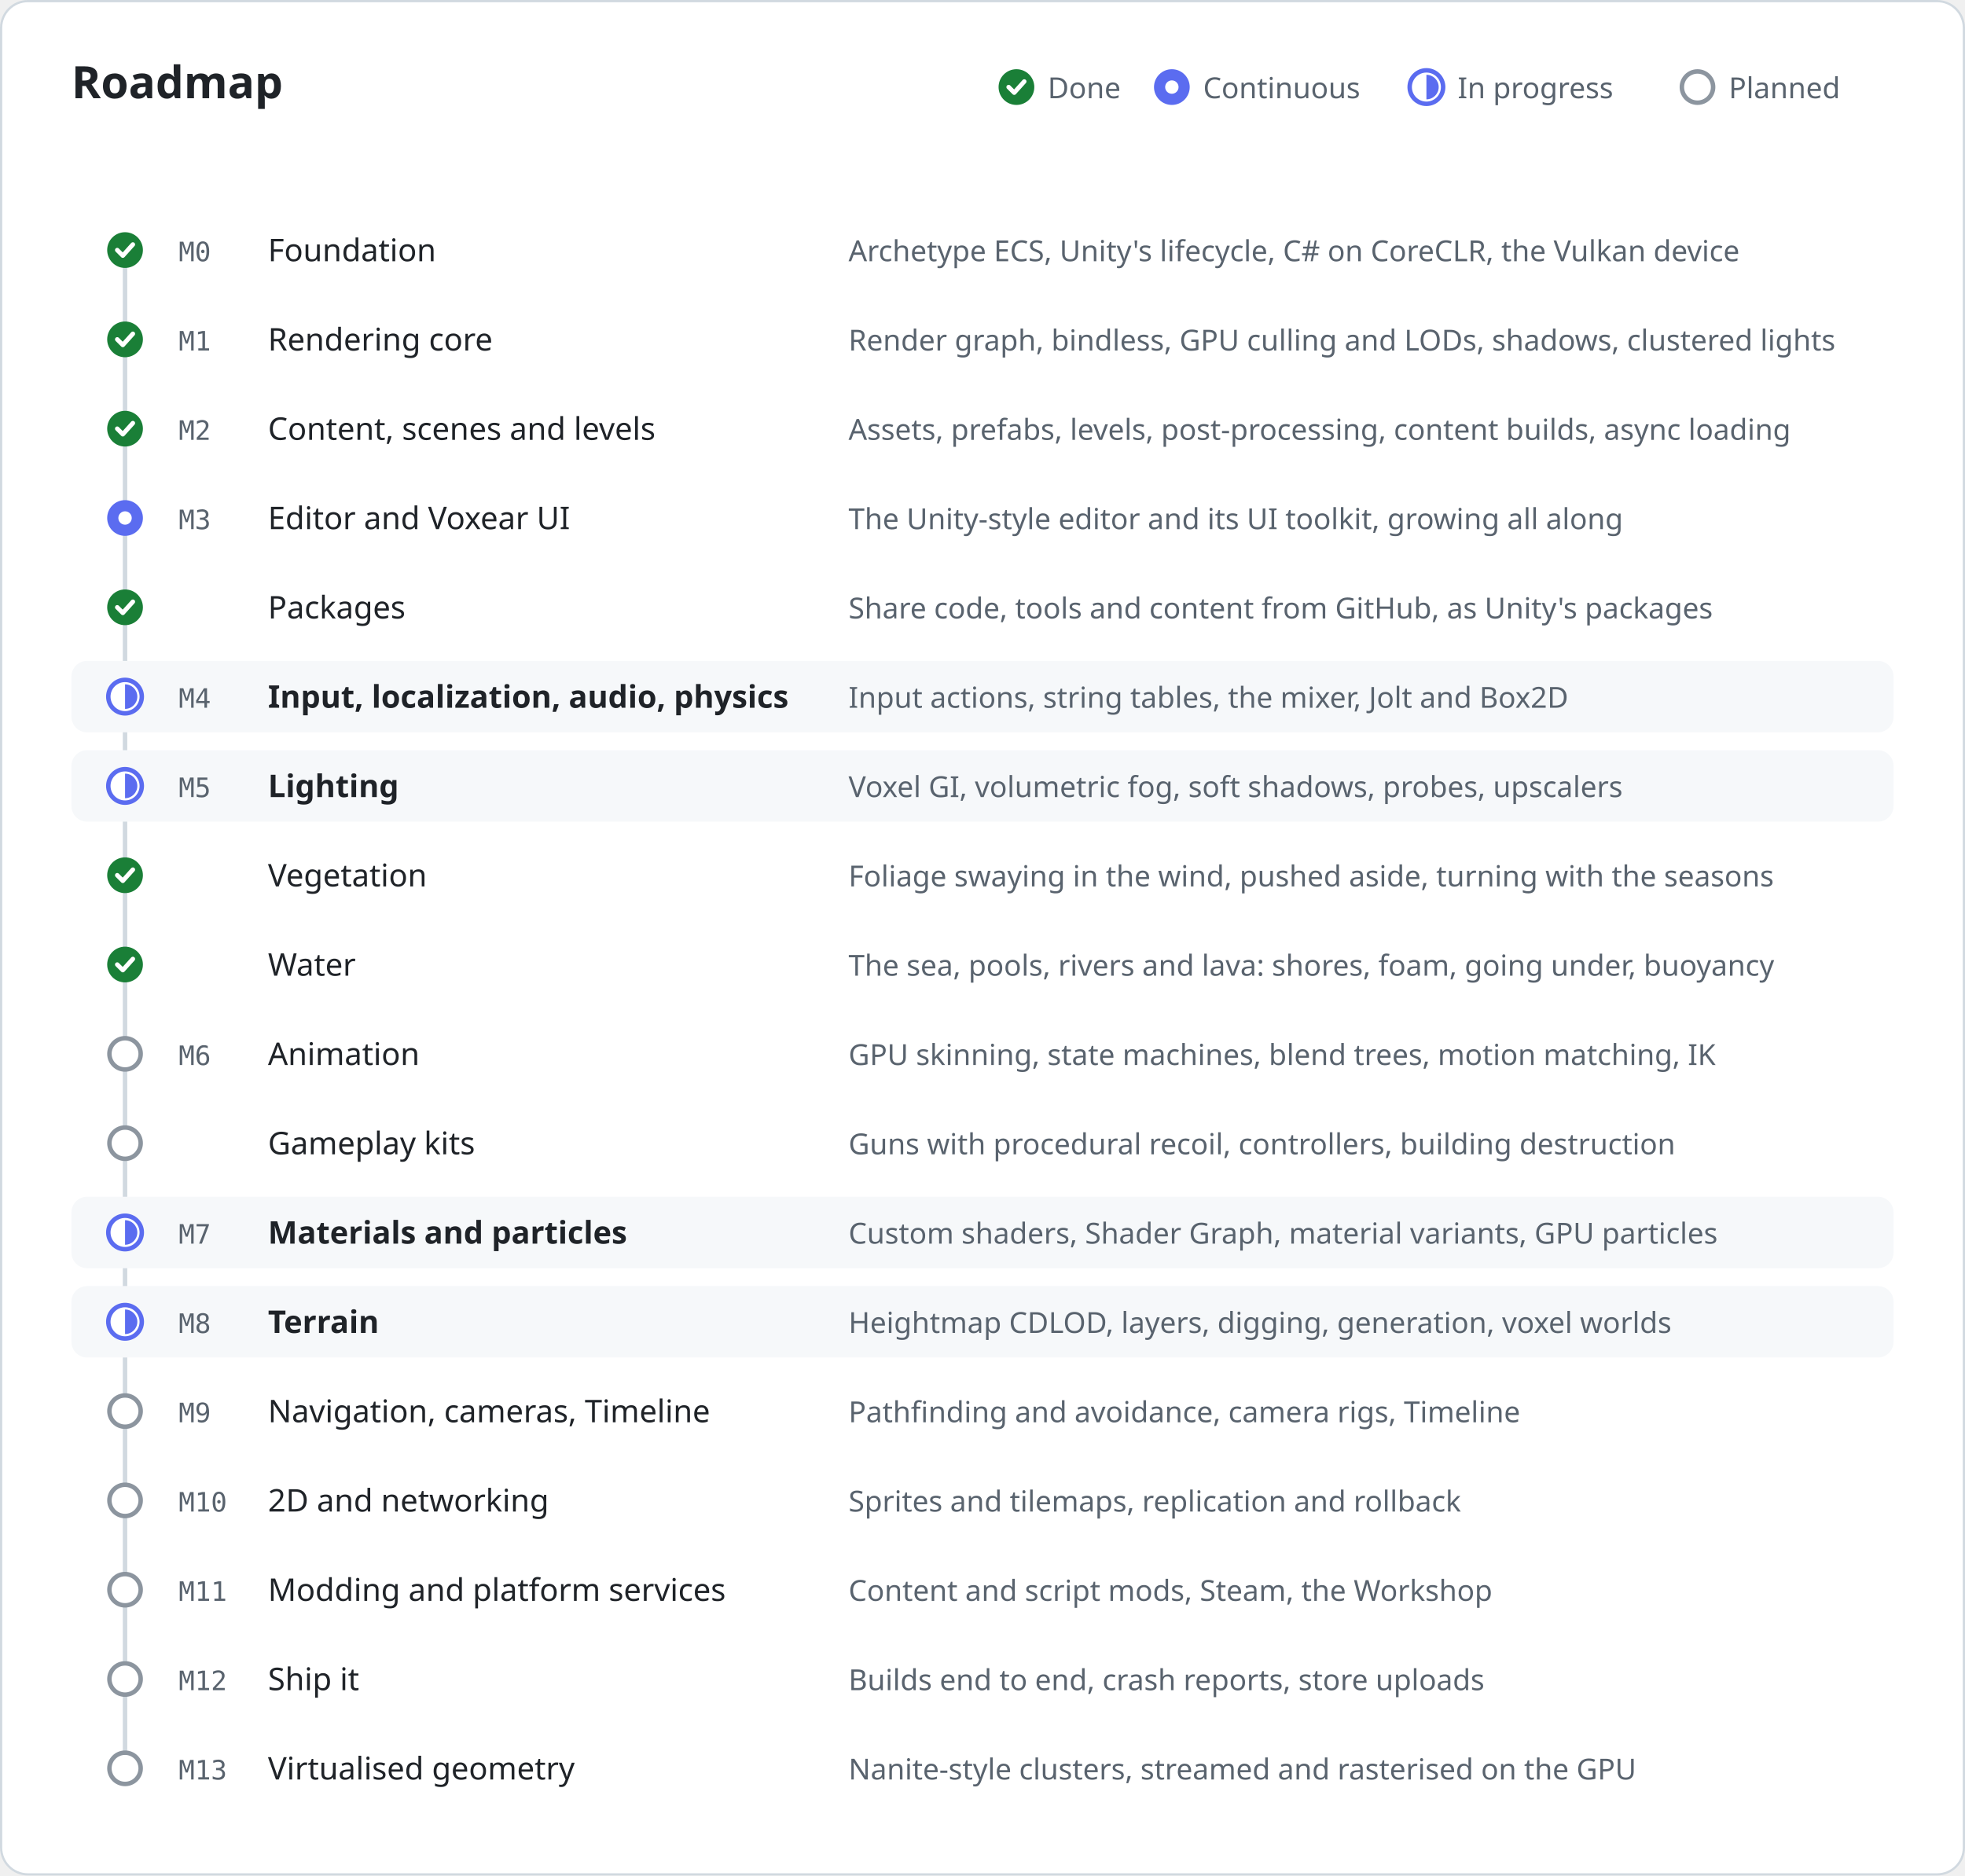
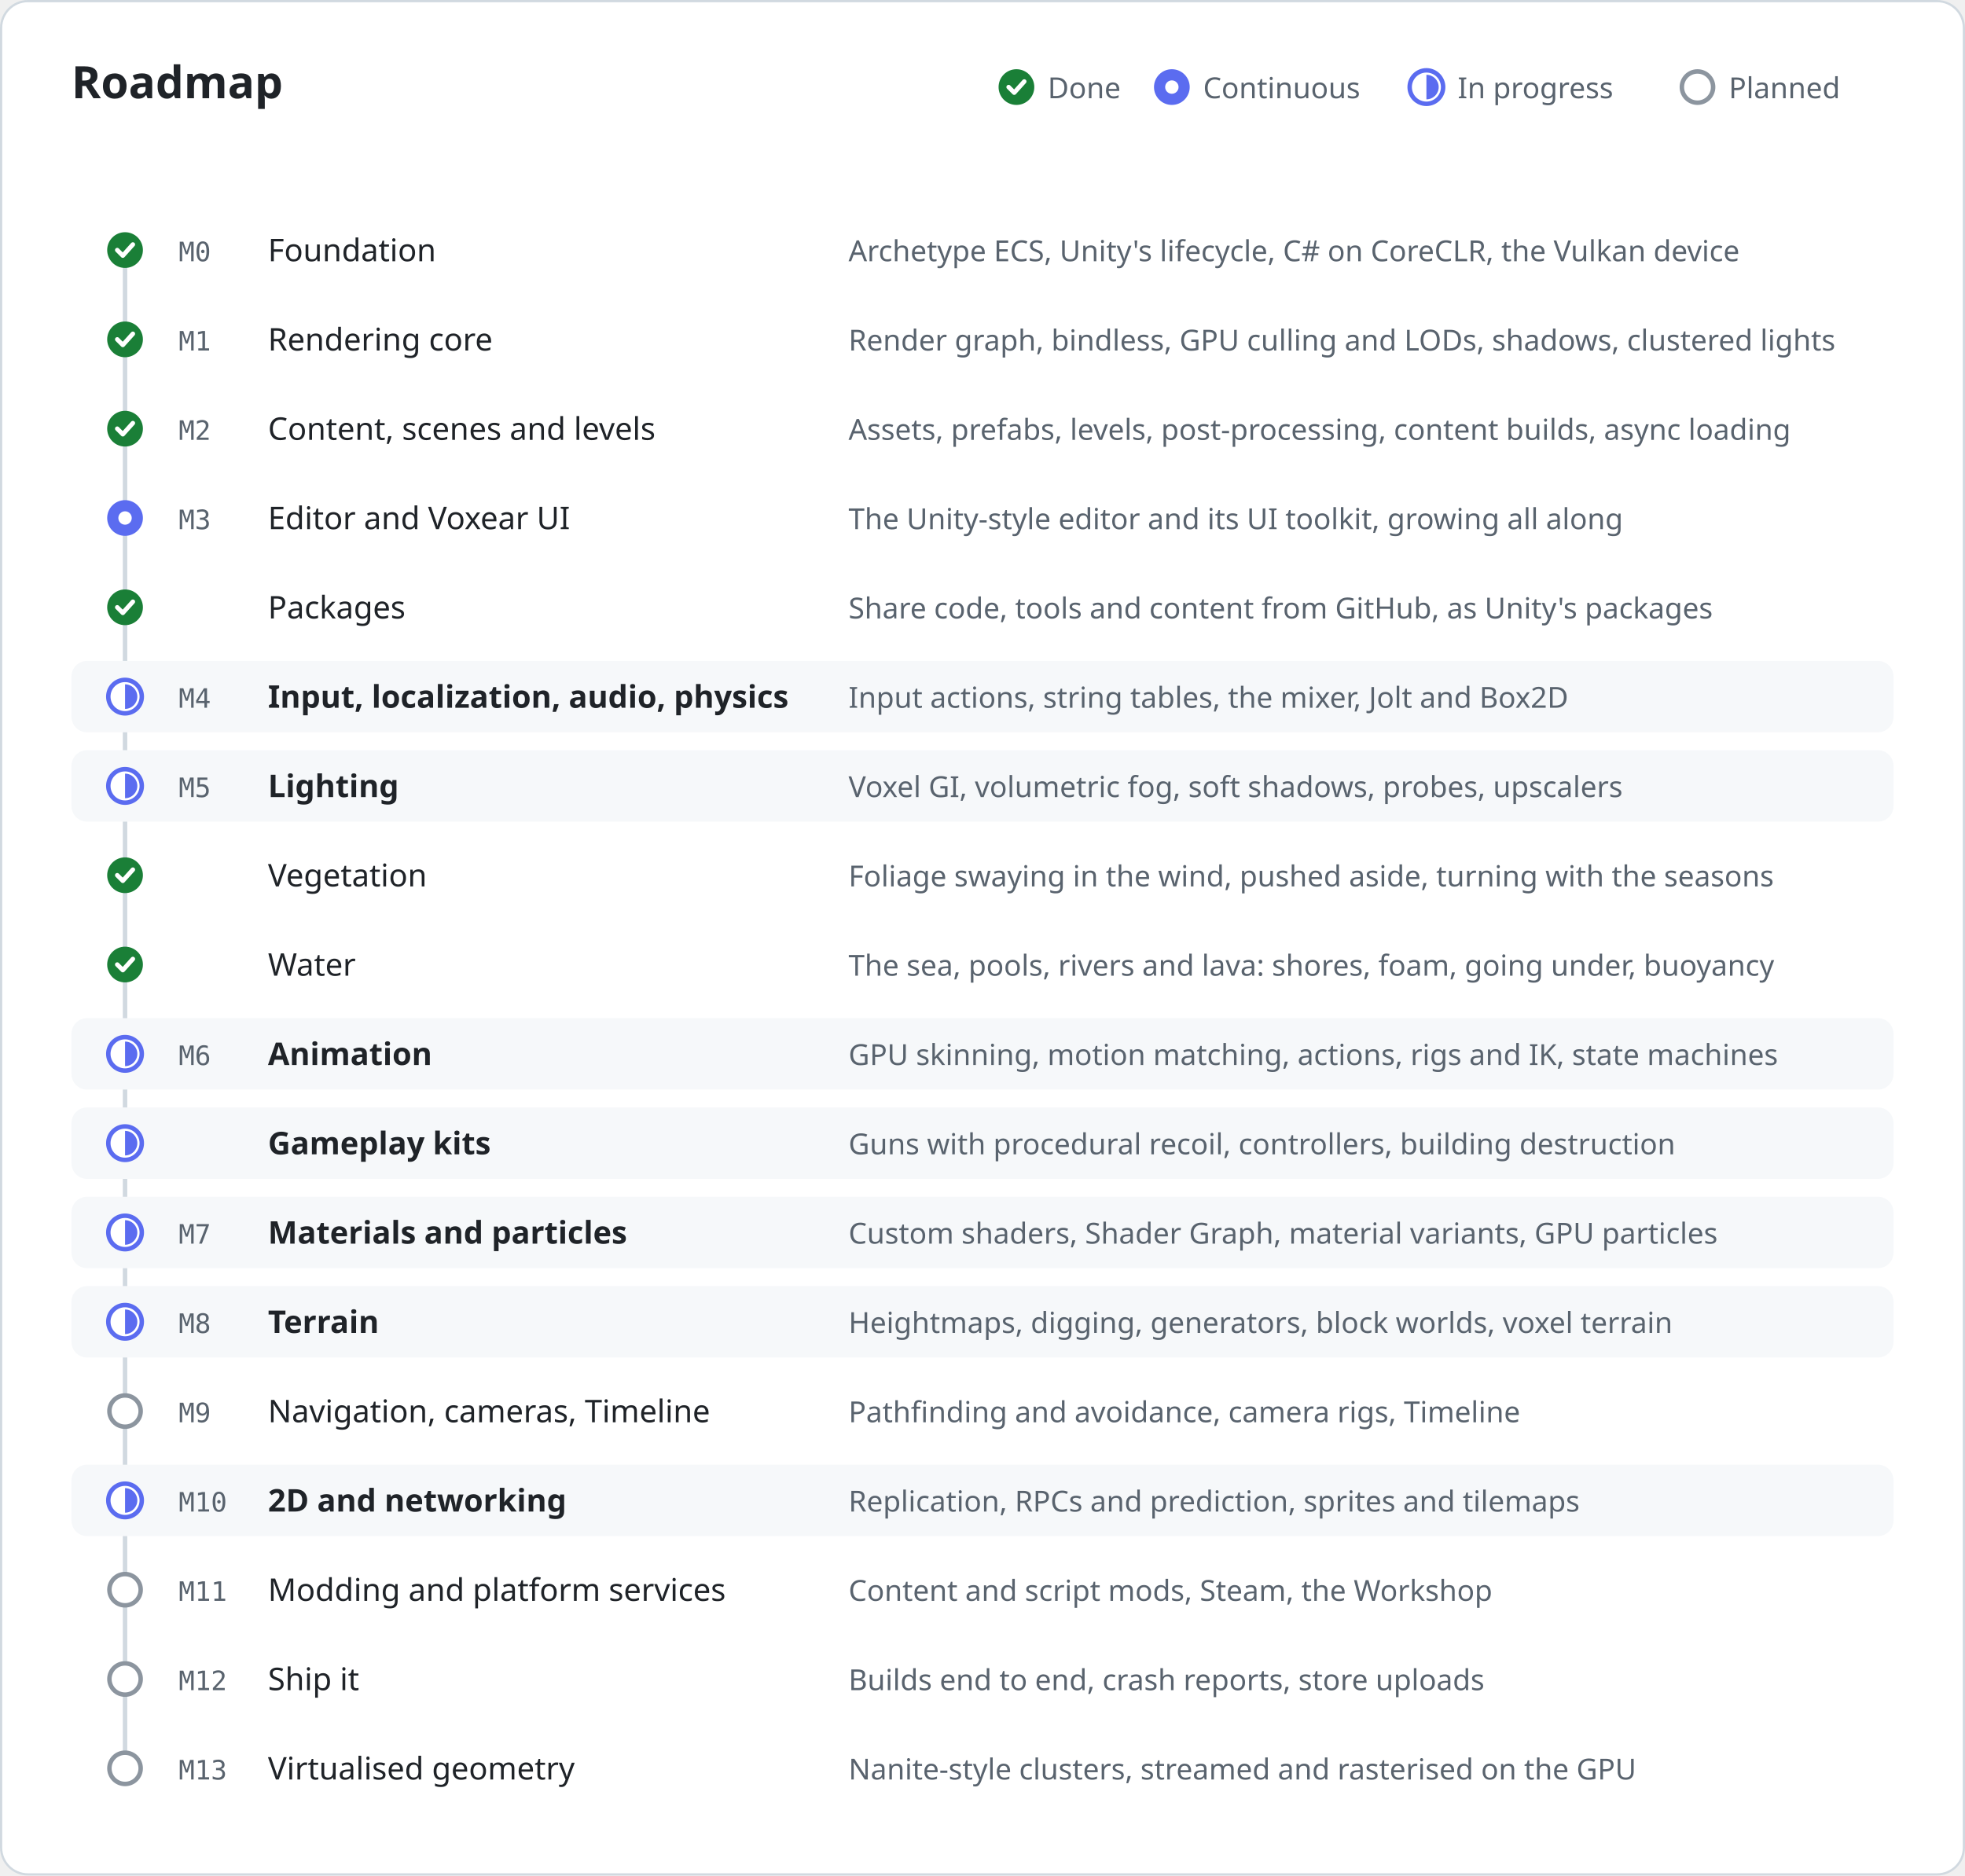
<svg xmlns="http://www.w3.org/2000/svg" width="880" height="840" viewBox="0 0 880 840" role="img" aria-label="Voxear roadmap">
  <rect x="0.5" y="0.5" width="879" height="839" rx="12" fill="#ffffff" stroke="#d1d9e0" />
  <text x="32" y="44" font-family="-apple-system, BlinkMacSystemFont, 'Segoe UI', 'Noto Sans', Helvetica, Arial, sans-serif" font-size="20" font-weight="600" fill="#1f2328">Roadmap</text>
  <circle cx="760.2" cy="39" r="7" fill="#ffffff" stroke="#8c959f" stroke-width="2" />
  <text x="774.2" y="44" font-family="-apple-system, BlinkMacSystemFont, 'Segoe UI', 'Noto Sans', Helvetica, Arial, sans-serif" font-size="13" fill="#59636e">Planned</text>
  <circle cx="638.8" cy="39" r="7.5" fill="#ffffff" stroke="#5b6cf0" stroke-width="2" />
  <path d="M638.8 33.5 a5.5 5.5 0 0 1 0 11 z" fill="#5b6cf0" />
  <text x="652.8" y="44" font-family="-apple-system, BlinkMacSystemFont, 'Segoe UI', 'Noto Sans', Helvetica, Arial, sans-serif" font-size="13" fill="#59636e">In progress</text>
  <circle cx="524.8" cy="39" r="8" fill="#5b6cf0" />
  <circle cx="524.8" cy="39" r="3" fill="#ffffff" />
  <text x="538.8" y="44" font-family="-apple-system, BlinkMacSystemFont, 'Segoe UI', 'Noto Sans', Helvetica, Arial, sans-serif" font-size="13" fill="#59636e">Continuous</text>
  <circle cx="455.2" cy="39" r="8" fill="#1a7f37" />
  <path d="M451.7 39 l2.5 2.5 l4.5-5" fill="none" stroke="#ffffff" stroke-width="2" stroke-linecap="round" stroke-linejoin="round" />
  <text x="469.2" y="44" font-family="-apple-system, BlinkMacSystemFont, 'Segoe UI', 'Noto Sans', Helvetica, Arial, sans-serif" font-size="13" fill="#59636e">Done</text>
  <line x1="56" y1="112" x2="56" y2="792" stroke="#d1d9e0" stroke-width="2" />
  <circle cx="56" cy="112" r="8" fill="#1a7f37" />
  <path d="M52.5 112 l2.5 2.5 l4.5-5" fill="none" stroke="#ffffff" stroke-width="2" stroke-linecap="round" stroke-linejoin="round" />
  <text x="80" y="117" font-family="ui-monospace, SFMono-Regular, 'SF Mono', Menlo, Consolas, monospace" font-size="12" fill="#59636e">M0</text>
  <text x="120" y="117" font-family="-apple-system, BlinkMacSystemFont, 'Segoe UI', 'Noto Sans', Helvetica, Arial, sans-serif" font-size="14" font-weight="500" fill="#1f2328">Foundation</text>
  <text x="380" y="117" font-family="-apple-system, BlinkMacSystemFont, 'Segoe UI', 'Noto Sans', Helvetica, Arial, sans-serif" font-size="13" fill="#59636e">Archetype ECS, Unity's lifecycle, C# on CoreCLR, the Vulkan device</text>
  <circle cx="56" cy="152" r="8" fill="#1a7f37" />
  <path d="M52.5 152 l2.5 2.5 l4.5-5" fill="none" stroke="#ffffff" stroke-width="2" stroke-linecap="round" stroke-linejoin="round" />
  <text x="80" y="157" font-family="ui-monospace, SFMono-Regular, 'SF Mono', Menlo, Consolas, monospace" font-size="12" fill="#59636e">M1</text>
  <text x="120" y="157" font-family="-apple-system, BlinkMacSystemFont, 'Segoe UI', 'Noto Sans', Helvetica, Arial, sans-serif" font-size="14" font-weight="500" fill="#1f2328">Rendering core</text>
  <text x="380" y="157" font-family="-apple-system, BlinkMacSystemFont, 'Segoe UI', 'Noto Sans', Helvetica, Arial, sans-serif" font-size="13" fill="#59636e">Render graph, bindless, GPU culling and LODs, shadows, clustered lights</text>
  <circle cx="56" cy="192" r="8" fill="#1a7f37" />
  <path d="M52.5 192 l2.5 2.5 l4.5-5" fill="none" stroke="#ffffff" stroke-width="2" stroke-linecap="round" stroke-linejoin="round" />
  <text x="80" y="197" font-family="ui-monospace, SFMono-Regular, 'SF Mono', Menlo, Consolas, monospace" font-size="12" fill="#59636e">M2</text>
  <text x="120" y="197" font-family="-apple-system, BlinkMacSystemFont, 'Segoe UI', 'Noto Sans', Helvetica, Arial, sans-serif" font-size="14" font-weight="500" fill="#1f2328">Content, scenes and levels</text>
  <text x="380" y="197" font-family="-apple-system, BlinkMacSystemFont, 'Segoe UI', 'Noto Sans', Helvetica, Arial, sans-serif" font-size="13" fill="#59636e">Assets, prefabs, levels, post-processing, content builds, async loading</text>
  <circle cx="56" cy="232" r="8" fill="#5b6cf0" />
  <circle cx="56" cy="232" r="3" fill="#ffffff" />
  <text x="80" y="237" font-family="ui-monospace, SFMono-Regular, 'SF Mono', Menlo, Consolas, monospace" font-size="12" fill="#59636e">M3</text>
  <text x="120" y="237" font-family="-apple-system, BlinkMacSystemFont, 'Segoe UI', 'Noto Sans', Helvetica, Arial, sans-serif" font-size="14" font-weight="500" fill="#1f2328">Editor and Voxear UI</text>
  <text x="380" y="237" font-family="-apple-system, BlinkMacSystemFont, 'Segoe UI', 'Noto Sans', Helvetica, Arial, sans-serif" font-size="13" fill="#59636e">The Unity-style editor and its UI toolkit, growing all along</text>
  <circle cx="56" cy="272" r="8" fill="#1a7f37" />
  <path d="M52.5 272 l2.5 2.5 l4.5-5" fill="none" stroke="#ffffff" stroke-width="2" stroke-linecap="round" stroke-linejoin="round" />
  <text x="80" y="277" font-family="ui-monospace, SFMono-Regular, 'SF Mono', Menlo, Consolas, monospace" font-size="12" fill="#59636e" />
  <text x="120" y="277" font-family="-apple-system, BlinkMacSystemFont, 'Segoe UI', 'Noto Sans', Helvetica, Arial, sans-serif" font-size="14" font-weight="500" fill="#1f2328">Packages</text>
  <text x="380" y="277" font-family="-apple-system, BlinkMacSystemFont, 'Segoe UI', 'Noto Sans', Helvetica, Arial, sans-serif" font-size="13" fill="#59636e">Share code, tools and content from GitHub, as Unity's packages</text>
  <rect x="32" y="296" width="816" height="32" rx="7" fill="#f6f8fa" />
  <circle cx="56" cy="312" r="7.5" fill="#ffffff" stroke="#5b6cf0" stroke-width="2" />
  <path d="M56 306.5 a5.5 5.5 0 0 1 0 11 z" fill="#5b6cf0" />
  <text x="80" y="317" font-family="ui-monospace, SFMono-Regular, 'SF Mono', Menlo, Consolas, monospace" font-size="12" fill="#59636e">M4</text>
  <text x="120" y="317" font-family="-apple-system, BlinkMacSystemFont, 'Segoe UI', 'Noto Sans', Helvetica, Arial, sans-serif" font-size="14" font-weight="600" fill="#1f2328">Input, localization, audio, physics</text>
  <text x="380" y="317" font-family="-apple-system, BlinkMacSystemFont, 'Segoe UI', 'Noto Sans', Helvetica, Arial, sans-serif" font-size="13" fill="#59636e">Input actions, string tables, the mixer, Jolt and Box2D</text>
  <rect x="32" y="336" width="816" height="32" rx="7" fill="#f6f8fa" />
  <circle cx="56" cy="352" r="7.5" fill="#ffffff" stroke="#5b6cf0" stroke-width="2" />
  <path d="M56 346.5 a5.5 5.5 0 0 1 0 11 z" fill="#5b6cf0" />
  <text x="80" y="357" font-family="ui-monospace, SFMono-Regular, 'SF Mono', Menlo, Consolas, monospace" font-size="12" fill="#59636e">M5</text>
  <text x="120" y="357" font-family="-apple-system, BlinkMacSystemFont, 'Segoe UI', 'Noto Sans', Helvetica, Arial, sans-serif" font-size="14" font-weight="600" fill="#1f2328">Lighting</text>
  <text x="380" y="357" font-family="-apple-system, BlinkMacSystemFont, 'Segoe UI', 'Noto Sans', Helvetica, Arial, sans-serif" font-size="13" fill="#59636e">Voxel GI, volumetric fog, soft shadows, probes, upscalers</text>
  <circle cx="56" cy="392" r="8" fill="#1a7f37" />
  <path d="M52.5 392 l2.5 2.5 l4.5-5" fill="none" stroke="#ffffff" stroke-width="2" stroke-linecap="round" stroke-linejoin="round" />
  <text x="80" y="397" font-family="ui-monospace, SFMono-Regular, 'SF Mono', Menlo, Consolas, monospace" font-size="12" fill="#59636e" />
  <text x="120" y="397" font-family="-apple-system, BlinkMacSystemFont, 'Segoe UI', 'Noto Sans', Helvetica, Arial, sans-serif" font-size="14" font-weight="500" fill="#1f2328">Vegetation</text>
  <text x="380" y="397" font-family="-apple-system, BlinkMacSystemFont, 'Segoe UI', 'Noto Sans', Helvetica, Arial, sans-serif" font-size="13" fill="#59636e">Foliage swaying in the wind, pushed aside, turning with the seasons</text>
  <circle cx="56" cy="432" r="8" fill="#1a7f37" />
  <path d="M52.5 432 l2.5 2.5 l4.5-5" fill="none" stroke="#ffffff" stroke-width="2" stroke-linecap="round" stroke-linejoin="round" />
  <text x="80" y="437" font-family="ui-monospace, SFMono-Regular, 'SF Mono', Menlo, Consolas, monospace" font-size="12" fill="#59636e" />
  <text x="120" y="437" font-family="-apple-system, BlinkMacSystemFont, 'Segoe UI', 'Noto Sans', Helvetica, Arial, sans-serif" font-size="14" font-weight="500" fill="#1f2328">Water</text>
  <text x="380" y="437" font-family="-apple-system, BlinkMacSystemFont, 'Segoe UI', 'Noto Sans', Helvetica, Arial, sans-serif" font-size="13" fill="#59636e">The sea, pools, rivers and lava: shores, foam, going under, buoyancy</text>
-   <circle cx="56" cy="472" r="7" fill="#ffffff" stroke="#8c959f" stroke-width="2" />
+   <rect x="32" y="456" width="816" height="32" rx="7" fill="#f6f8fa" />
+   <circle cx="56" cy="472" r="7.5" fill="#ffffff" stroke="#5b6cf0" stroke-width="2" />
+   <path d="M56 466.5 a5.5 5.5 0 0 1 0 11 z" fill="#5b6cf0" />
  <text x="80" y="477" font-family="ui-monospace, SFMono-Regular, 'SF Mono', Menlo, Consolas, monospace" font-size="12" fill="#59636e">M6</text>
-   <text x="120" y="477" font-family="-apple-system, BlinkMacSystemFont, 'Segoe UI', 'Noto Sans', Helvetica, Arial, sans-serif" font-size="14" font-weight="500" fill="#1f2328">Animation</text>
-   <text x="380" y="477" font-family="-apple-system, BlinkMacSystemFont, 'Segoe UI', 'Noto Sans', Helvetica, Arial, sans-serif" font-size="13" fill="#59636e">GPU skinning, state machines, blend trees, motion matching, IK</text>
-   <circle cx="56" cy="512" r="7" fill="#ffffff" stroke="#8c959f" stroke-width="2" />
+   <text x="120" y="477" font-family="-apple-system, BlinkMacSystemFont, 'Segoe UI', 'Noto Sans', Helvetica, Arial, sans-serif" font-size="14" font-weight="600" fill="#1f2328">Animation</text>
+   <text x="380" y="477" font-family="-apple-system, BlinkMacSystemFont, 'Segoe UI', 'Noto Sans', Helvetica, Arial, sans-serif" font-size="13" fill="#59636e">GPU skinning, motion matching, actions, rigs and IK, state machines</text>
+   <rect x="32" y="496" width="816" height="32" rx="7" fill="#f6f8fa" />
+   <circle cx="56" cy="512" r="7.5" fill="#ffffff" stroke="#5b6cf0" stroke-width="2" />
+   <path d="M56 506.5 a5.5 5.5 0 0 1 0 11 z" fill="#5b6cf0" />
  <text x="80" y="517" font-family="ui-monospace, SFMono-Regular, 'SF Mono', Menlo, Consolas, monospace" font-size="12" fill="#59636e" />
-   <text x="120" y="517" font-family="-apple-system, BlinkMacSystemFont, 'Segoe UI', 'Noto Sans', Helvetica, Arial, sans-serif" font-size="14" font-weight="500" fill="#1f2328">Gameplay kits</text>
+   <text x="120" y="517" font-family="-apple-system, BlinkMacSystemFont, 'Segoe UI', 'Noto Sans', Helvetica, Arial, sans-serif" font-size="14" font-weight="600" fill="#1f2328">Gameplay kits</text>
  <text x="380" y="517" font-family="-apple-system, BlinkMacSystemFont, 'Segoe UI', 'Noto Sans', Helvetica, Arial, sans-serif" font-size="13" fill="#59636e">Guns with procedural recoil, controllers, building destruction</text>
  <rect x="32" y="536" width="816" height="32" rx="7" fill="#f6f8fa" />
  <circle cx="56" cy="552" r="7.5" fill="#ffffff" stroke="#5b6cf0" stroke-width="2" />
  <path d="M56 546.5 a5.5 5.5 0 0 1 0 11 z" fill="#5b6cf0" />
  <text x="80" y="557" font-family="ui-monospace, SFMono-Regular, 'SF Mono', Menlo, Consolas, monospace" font-size="12" fill="#59636e">M7</text>
  <text x="120" y="557" font-family="-apple-system, BlinkMacSystemFont, 'Segoe UI', 'Noto Sans', Helvetica, Arial, sans-serif" font-size="14" font-weight="600" fill="#1f2328">Materials and particles</text>
  <text x="380" y="557" font-family="-apple-system, BlinkMacSystemFont, 'Segoe UI', 'Noto Sans', Helvetica, Arial, sans-serif" font-size="13" fill="#59636e">Custom shaders, Shader Graph, material variants, GPU particles</text>
  <rect x="32" y="576" width="816" height="32" rx="7" fill="#f6f8fa" />
  <circle cx="56" cy="592" r="7.5" fill="#ffffff" stroke="#5b6cf0" stroke-width="2" />
  <path d="M56 586.5 a5.5 5.5 0 0 1 0 11 z" fill="#5b6cf0" />
  <text x="80" y="597" font-family="ui-monospace, SFMono-Regular, 'SF Mono', Menlo, Consolas, monospace" font-size="12" fill="#59636e">M8</text>
  <text x="120" y="597" font-family="-apple-system, BlinkMacSystemFont, 'Segoe UI', 'Noto Sans', Helvetica, Arial, sans-serif" font-size="14" font-weight="600" fill="#1f2328">Terrain</text>
-   <text x="380" y="597" font-family="-apple-system, BlinkMacSystemFont, 'Segoe UI', 'Noto Sans', Helvetica, Arial, sans-serif" font-size="13" fill="#59636e">Heightmap CDLOD, layers, digging, generation, voxel worlds</text>
+   <text x="380" y="597" font-family="-apple-system, BlinkMacSystemFont, 'Segoe UI', 'Noto Sans', Helvetica, Arial, sans-serif" font-size="13" fill="#59636e">Heightmaps, digging, generators, block worlds, voxel terrain</text>
  <circle cx="56" cy="632" r="7" fill="#ffffff" stroke="#8c959f" stroke-width="2" />
  <text x="80" y="637" font-family="ui-monospace, SFMono-Regular, 'SF Mono', Menlo, Consolas, monospace" font-size="12" fill="#59636e">M9</text>
  <text x="120" y="637" font-family="-apple-system, BlinkMacSystemFont, 'Segoe UI', 'Noto Sans', Helvetica, Arial, sans-serif" font-size="14" font-weight="500" fill="#1f2328">Navigation, cameras, Timeline</text>
  <text x="380" y="637" font-family="-apple-system, BlinkMacSystemFont, 'Segoe UI', 'Noto Sans', Helvetica, Arial, sans-serif" font-size="13" fill="#59636e">Pathfinding and avoidance, camera rigs, Timeline</text>
-   <circle cx="56" cy="672" r="7" fill="#ffffff" stroke="#8c959f" stroke-width="2" />
+   <rect x="32" y="656" width="816" height="32" rx="7" fill="#f6f8fa" />
+   <circle cx="56" cy="672" r="7.5" fill="#ffffff" stroke="#5b6cf0" stroke-width="2" />
+   <path d="M56 666.5 a5.5 5.5 0 0 1 0 11 z" fill="#5b6cf0" />
  <text x="80" y="677" font-family="ui-monospace, SFMono-Regular, 'SF Mono', Menlo, Consolas, monospace" font-size="12" fill="#59636e">M10</text>
-   <text x="120" y="677" font-family="-apple-system, BlinkMacSystemFont, 'Segoe UI', 'Noto Sans', Helvetica, Arial, sans-serif" font-size="14" font-weight="500" fill="#1f2328">2D and networking</text>
-   <text x="380" y="677" font-family="-apple-system, BlinkMacSystemFont, 'Segoe UI', 'Noto Sans', Helvetica, Arial, sans-serif" font-size="13" fill="#59636e">Sprites and tilemaps, replication and rollback</text>
+   <text x="120" y="677" font-family="-apple-system, BlinkMacSystemFont, 'Segoe UI', 'Noto Sans', Helvetica, Arial, sans-serif" font-size="14" font-weight="600" fill="#1f2328">2D and networking</text>
+   <text x="380" y="677" font-family="-apple-system, BlinkMacSystemFont, 'Segoe UI', 'Noto Sans', Helvetica, Arial, sans-serif" font-size="13" fill="#59636e">Replication, RPCs and prediction, sprites and tilemaps</text>
  <circle cx="56" cy="712" r="7" fill="#ffffff" stroke="#8c959f" stroke-width="2" />
  <text x="80" y="717" font-family="ui-monospace, SFMono-Regular, 'SF Mono', Menlo, Consolas, monospace" font-size="12" fill="#59636e">M11</text>
  <text x="120" y="717" font-family="-apple-system, BlinkMacSystemFont, 'Segoe UI', 'Noto Sans', Helvetica, Arial, sans-serif" font-size="14" font-weight="500" fill="#1f2328">Modding and platform services</text>
  <text x="380" y="717" font-family="-apple-system, BlinkMacSystemFont, 'Segoe UI', 'Noto Sans', Helvetica, Arial, sans-serif" font-size="13" fill="#59636e">Content and script mods, Steam, the Workshop</text>
  <circle cx="56" cy="752" r="7" fill="#ffffff" stroke="#8c959f" stroke-width="2" />
  <text x="80" y="757" font-family="ui-monospace, SFMono-Regular, 'SF Mono', Menlo, Consolas, monospace" font-size="12" fill="#59636e">M12</text>
  <text x="120" y="757" font-family="-apple-system, BlinkMacSystemFont, 'Segoe UI', 'Noto Sans', Helvetica, Arial, sans-serif" font-size="14" font-weight="500" fill="#1f2328">Ship it</text>
  <text x="380" y="757" font-family="-apple-system, BlinkMacSystemFont, 'Segoe UI', 'Noto Sans', Helvetica, Arial, sans-serif" font-size="13" fill="#59636e">Builds end to end, crash reports, store uploads</text>
  <circle cx="56" cy="792" r="7" fill="#ffffff" stroke="#8c959f" stroke-width="2" />
  <text x="80" y="797" font-family="ui-monospace, SFMono-Regular, 'SF Mono', Menlo, Consolas, monospace" font-size="12" fill="#59636e">M13</text>
  <text x="120" y="797" font-family="-apple-system, BlinkMacSystemFont, 'Segoe UI', 'Noto Sans', Helvetica, Arial, sans-serif" font-size="14" font-weight="500" fill="#1f2328">Virtualised geometry</text>
  <text x="380" y="797" font-family="-apple-system, BlinkMacSystemFont, 'Segoe UI', 'Noto Sans', Helvetica, Arial, sans-serif" font-size="13" fill="#59636e">Nanite-style clusters, streamed and rasterised on the GPU</text>
</svg>
